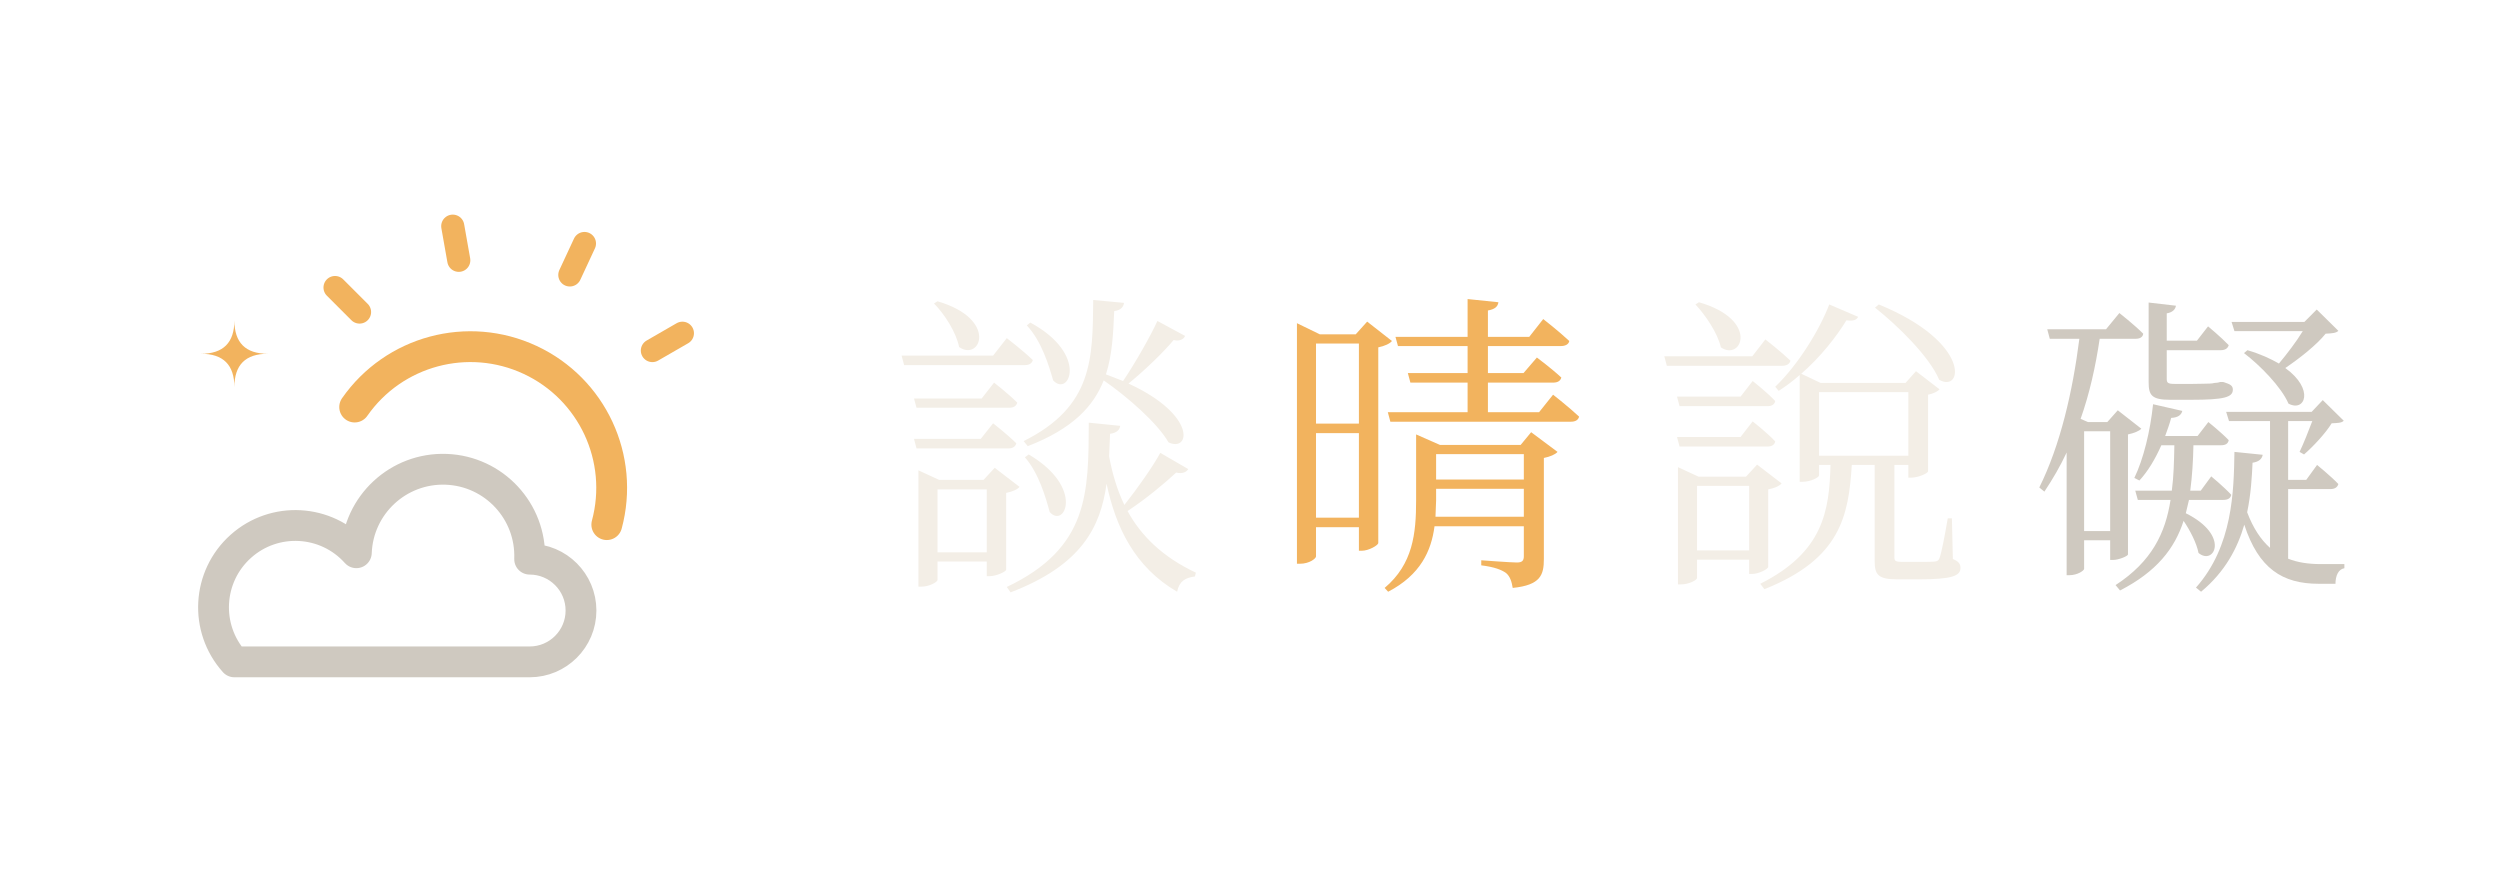
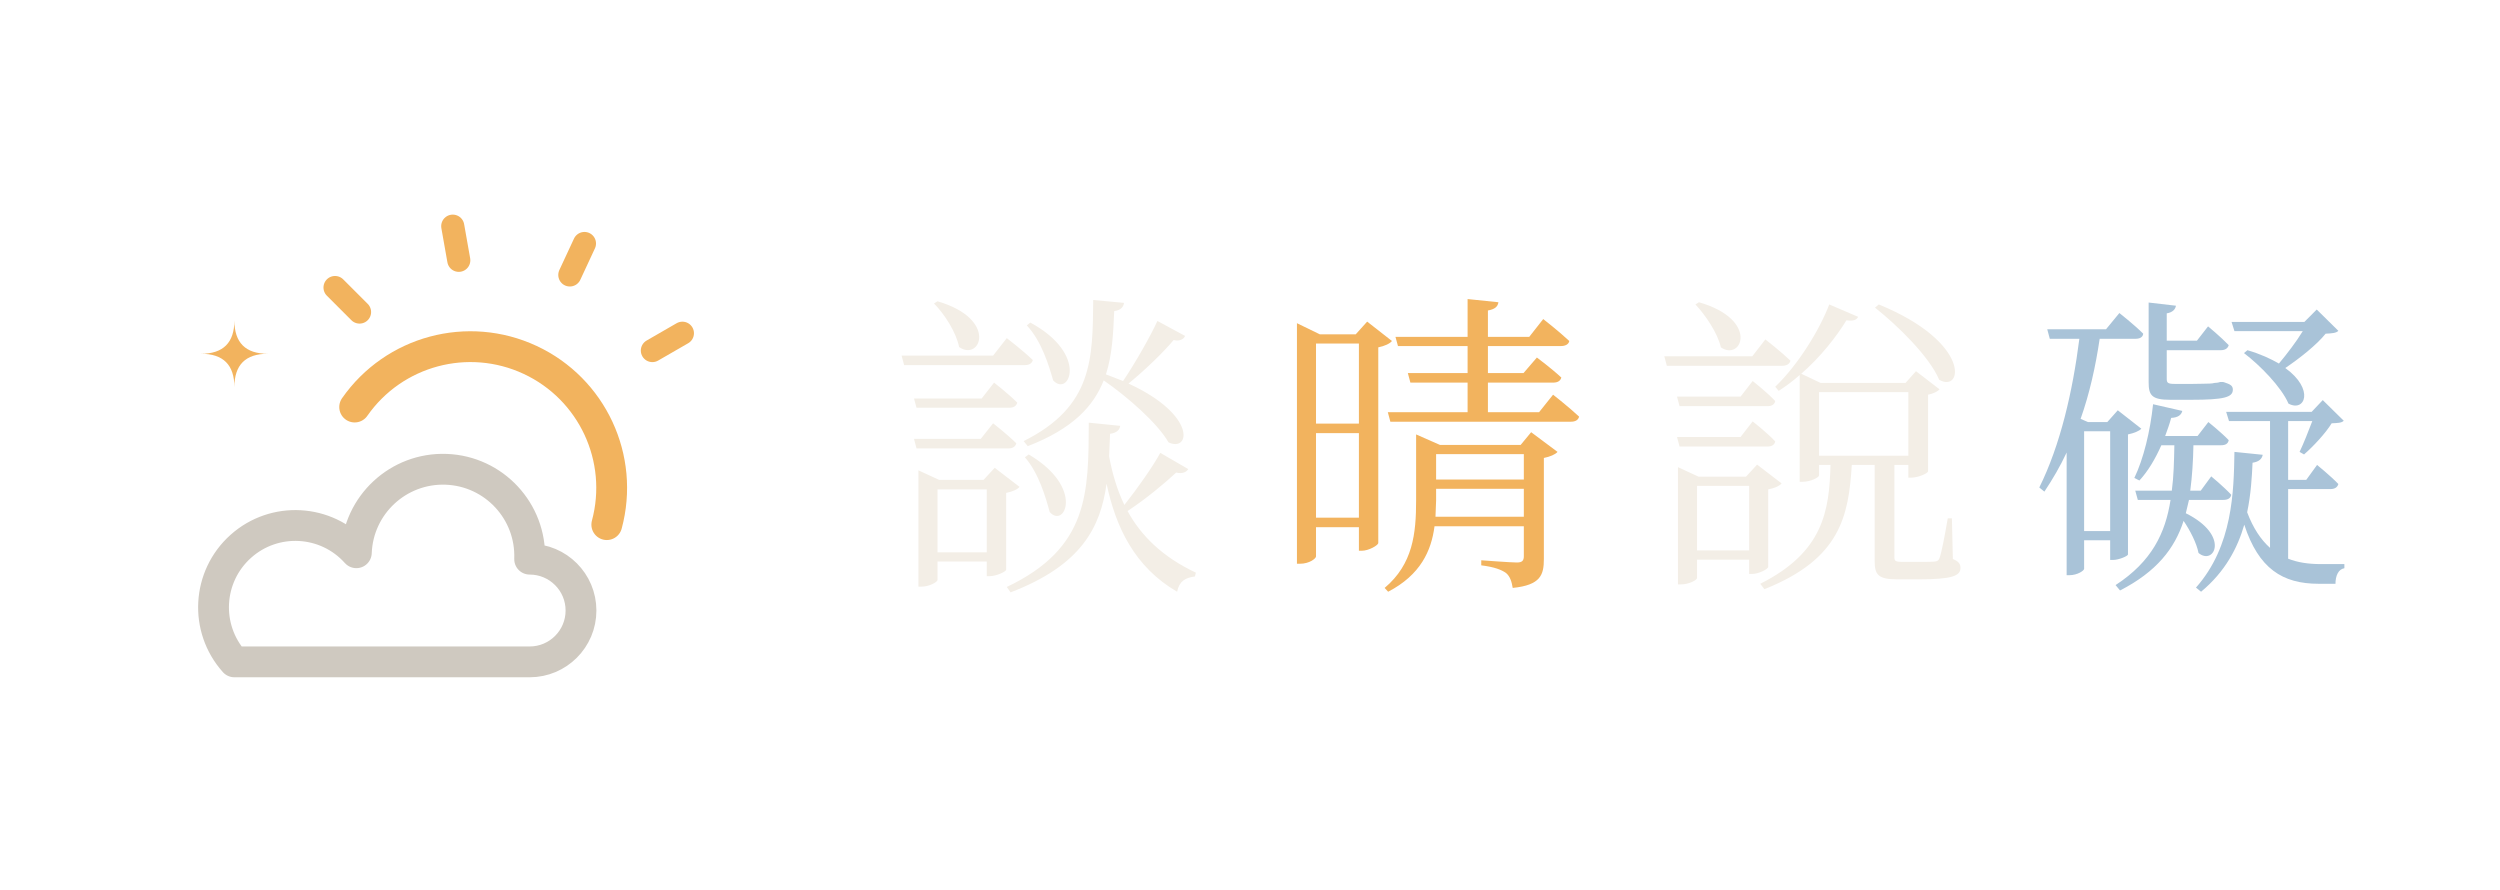
<svg xmlns="http://www.w3.org/2000/svg" width="1180" height="420" viewBox="0 0 1180 420">
  <g data-layer="sym">
    <g transform="translate(210 210) scale(0.6059333) translate(-44.0 49.0)">
      <g data-layer="a">
        <path d="M -120 120 H 110 A 40 40 0 0 0 110 40 A 67.5 67.5 0 0 0 -25 35 A 55 55 0 0 0 -120 120 Z" fill="none" stroke="#CFC9C0" stroke-width="24" stroke-linecap="round" stroke-linejoin="round" />
      </g>
      <g data-layer="q">
        <path d="M -26.3 -78.5 A 110 110 0 0 1 170.1 13.1" fill="none" stroke="#F2B35E" stroke-width="24" stroke-linecap="round" stroke-linejoin="round" />
        <line x1="-22.5" y1="-152.5" x2="-41.6" y2="-171.6" fill="none" stroke="#F2B35E" stroke-width="18" stroke-linecap="round" stroke-linejoin="round" />
        <line x1="54.8" y1="-192.8" x2="50.1" y2="-219.4" fill="none" stroke="#F2B35E" stroke-width="18" stroke-linecap="round" stroke-linejoin="round" />
        <line x1="141.3" y1="-181.4" x2="152.7" y2="-205.9" fill="none" stroke="#F2B35E" stroke-width="18" stroke-linecap="round" stroke-linejoin="round" />
        <line x1="205.6" y1="-122.5" x2="229.0" y2="-136.0" fill="none" stroke="#F2B35E" stroke-width="18" stroke-linecap="round" stroke-linejoin="round" />
        <path d="M -120 -146 Q -120 -120 -94 -120 Q -120 -120 -120 -94 Q -120 -120 -146 -120 Q -120 -120 -120 -146 Z" fill="#F2B35E" />
      </g>
    </g>
  </g>
  <g data-layer="txt">
    <text x="420.0" y="267.0" font-family="Noto Serif CJK TC" font-size="150" fill="#F3EEE6">談</text>
    <text x="600.0" y="267.0" font-family="Noto Serif CJK TC" font-size="150" fill="#F2B35E">晴</text>
    <text x="780.0" y="267.0" font-family="Noto Serif CJK TC" font-size="150" fill="#F3EEE6">說</text>
-     <text x="960.0" y="267.0" font-family="Noto Serif CJK TC" font-size="150" fill="#CFC9C0">礙</text>
+     <text x="960.0" y="267.0" font-family="Noto Serif CJK TC" font-size="150" fill="#A9C3D8">礙</text>
  </g>
</svg>
